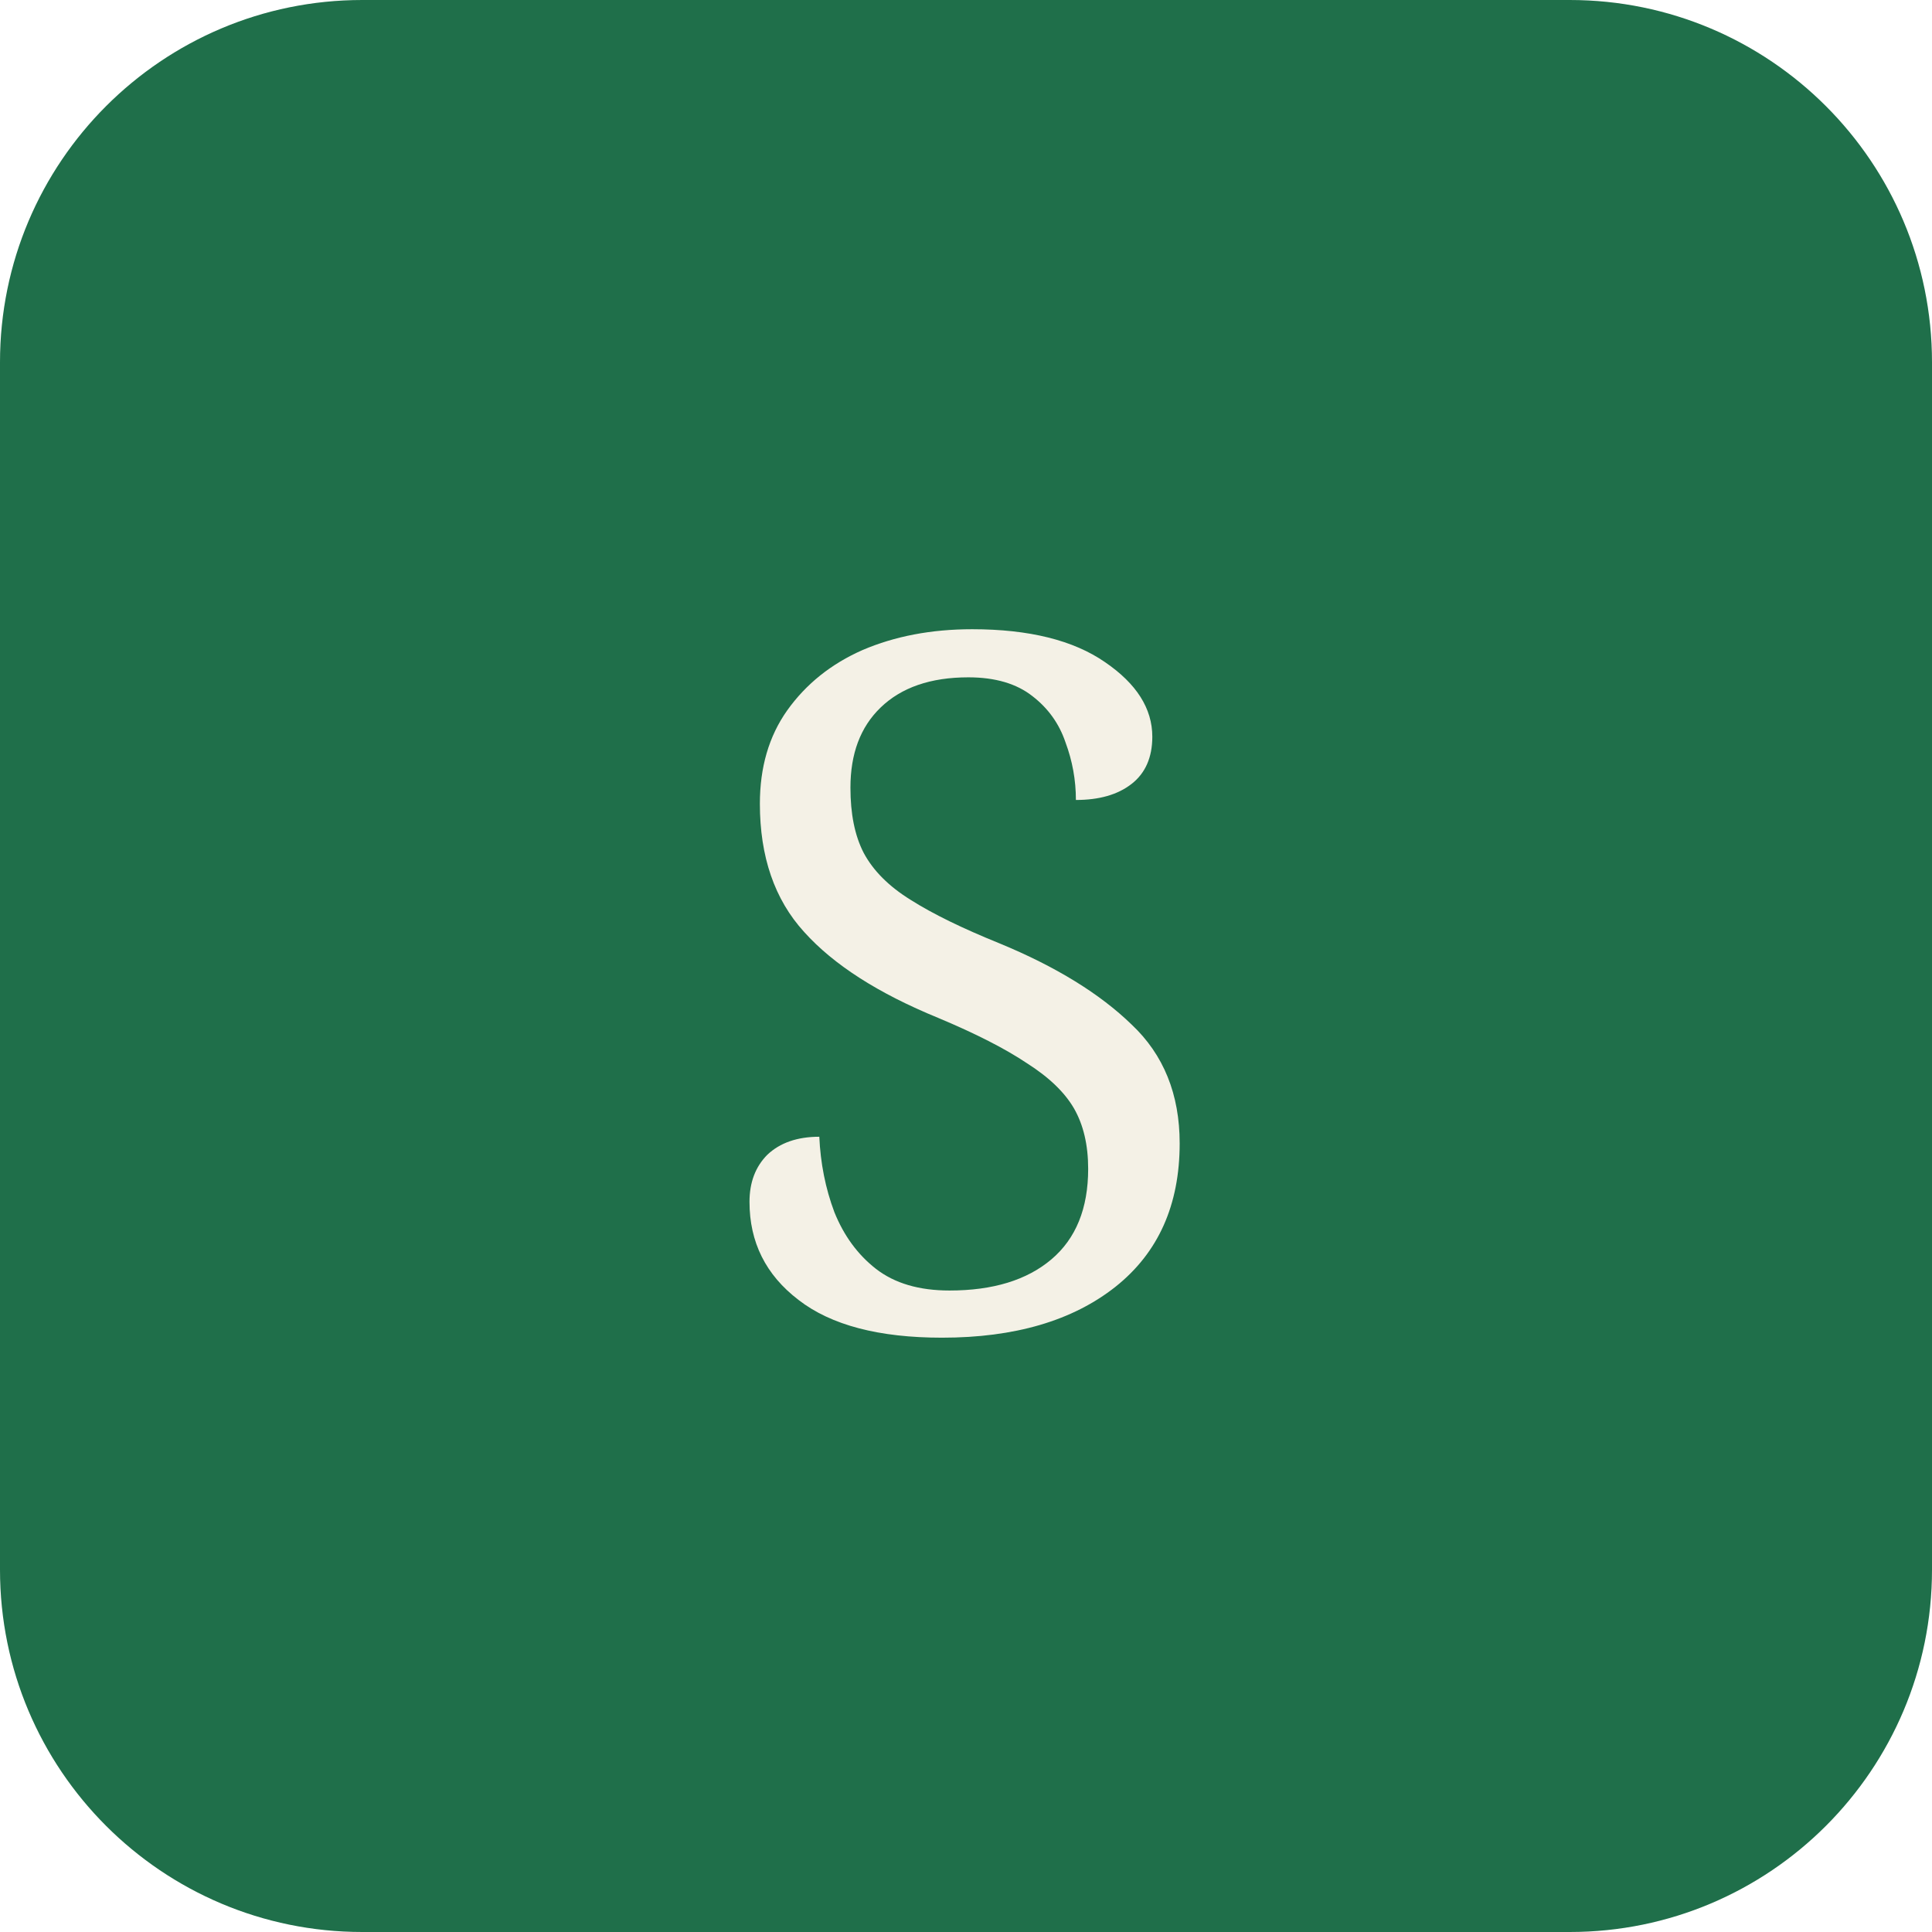
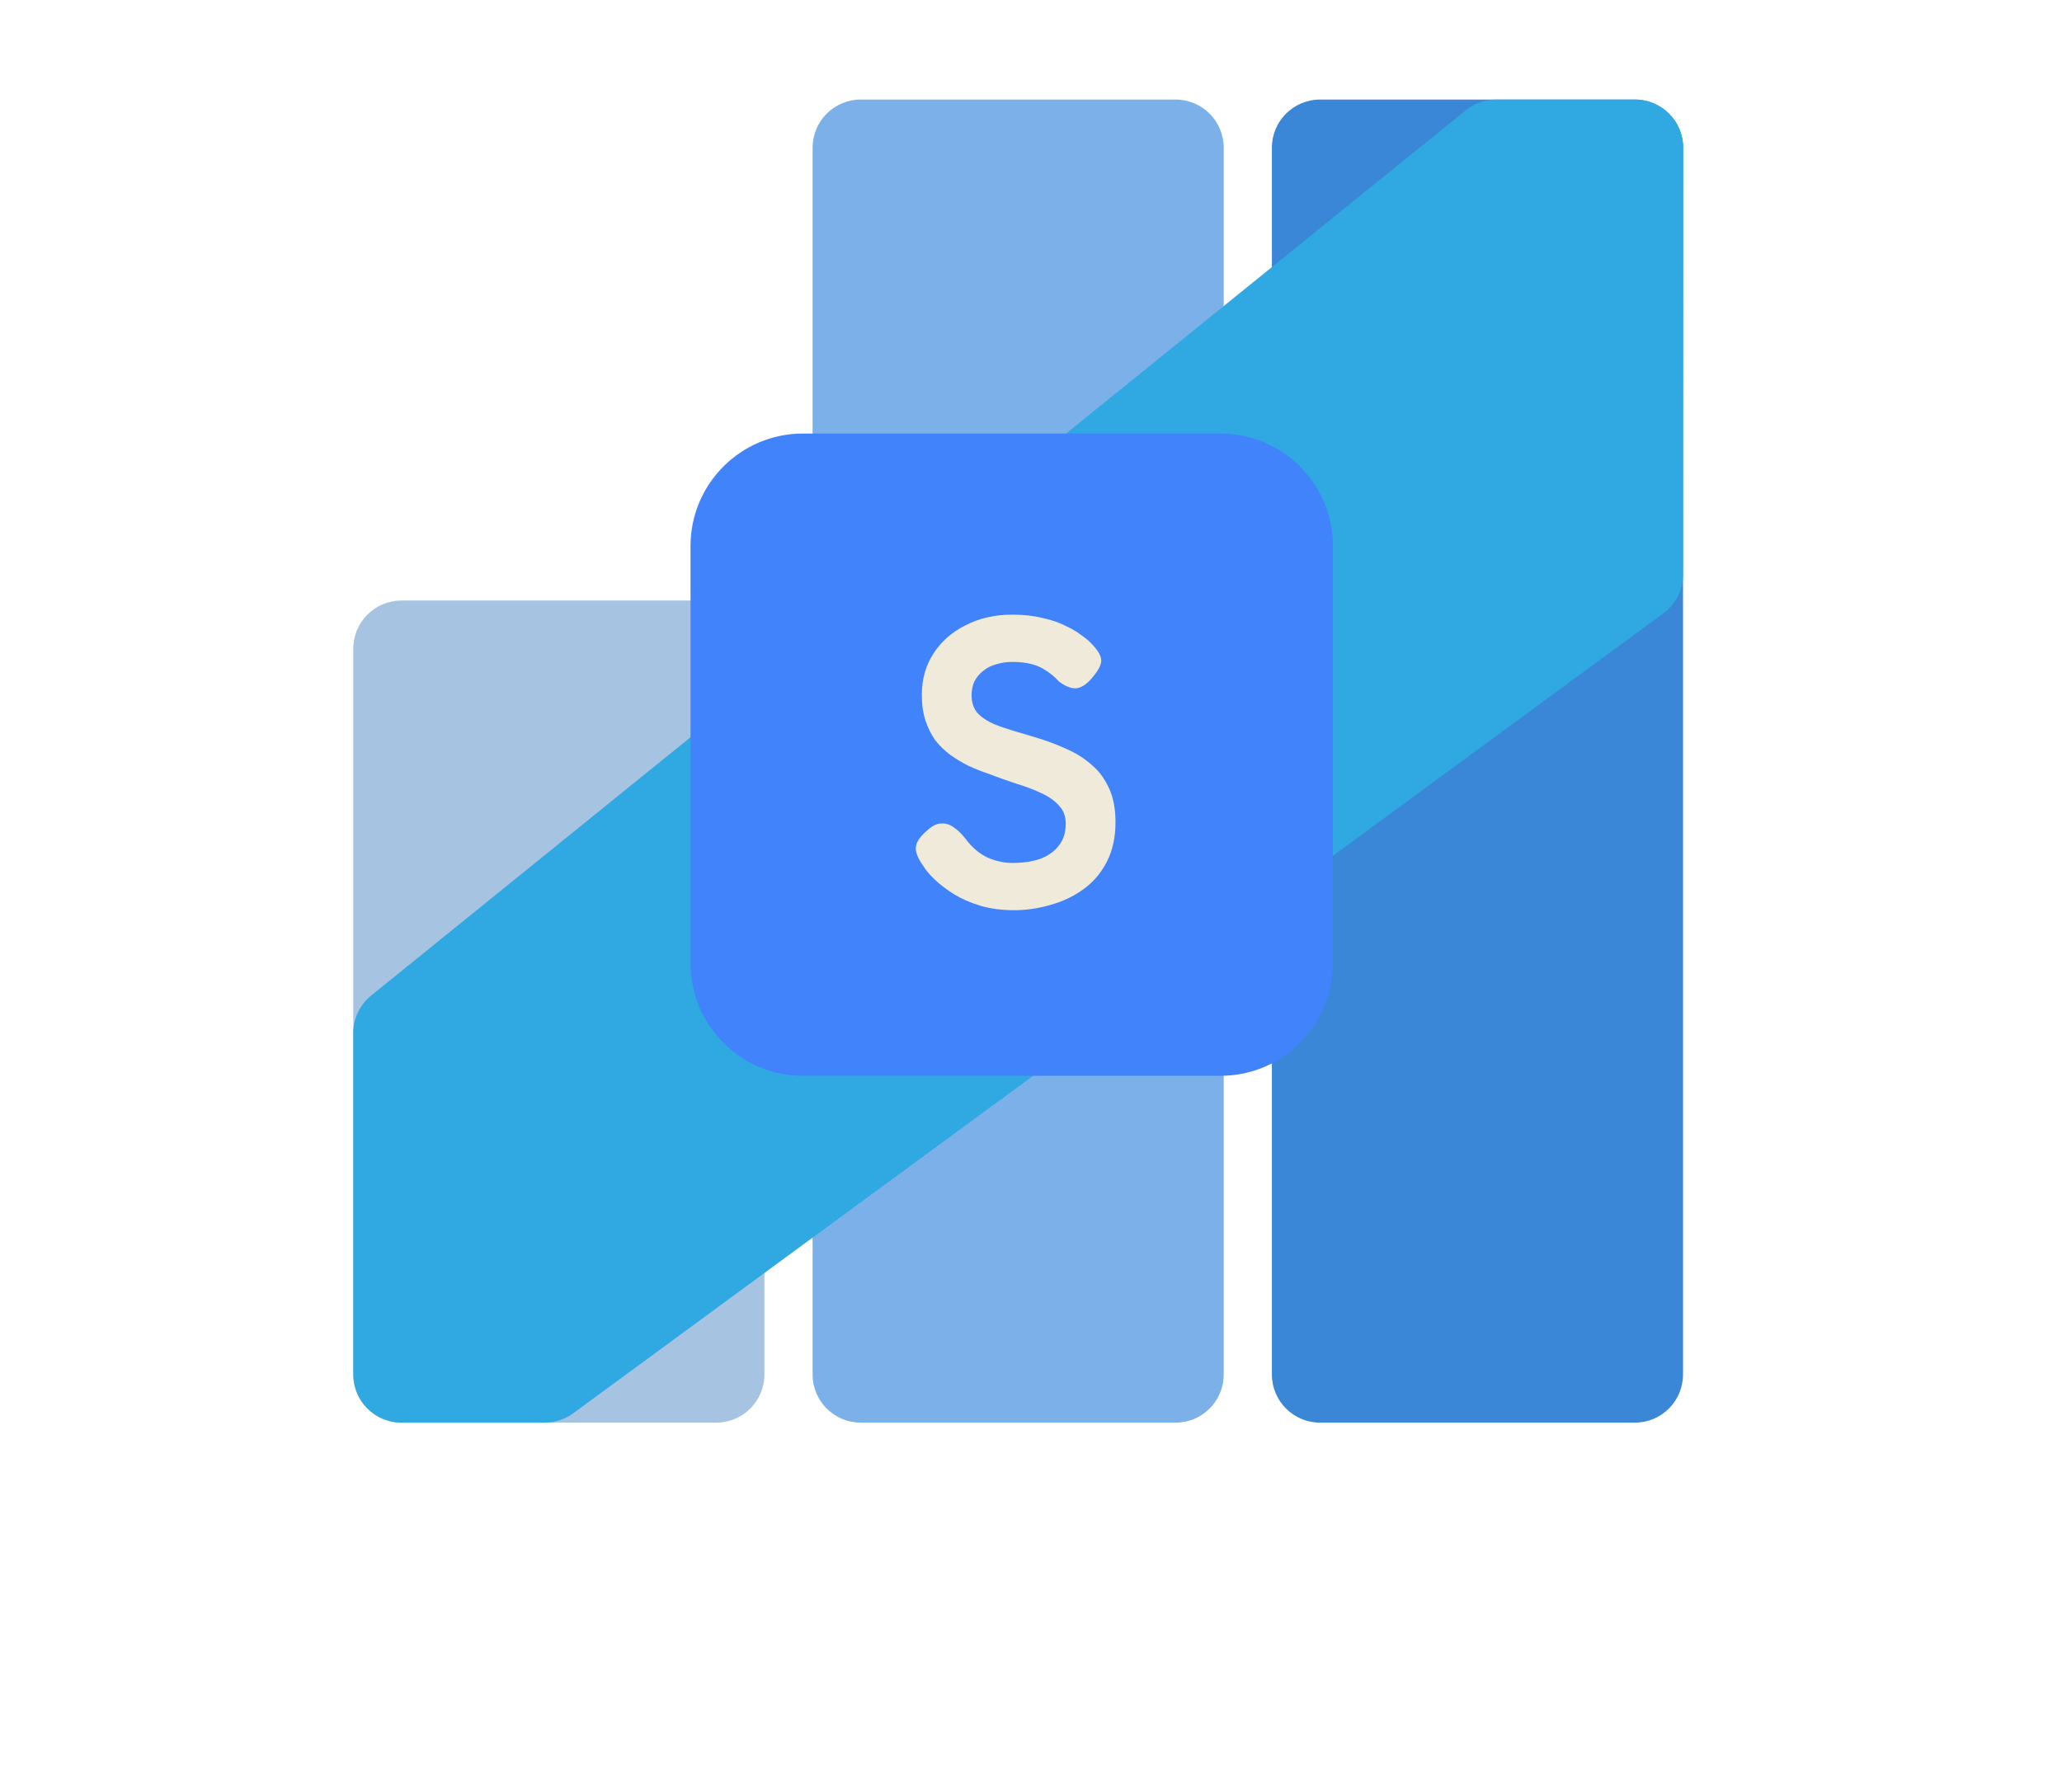
- <svg xmlns="http://www.w3.org/2000/svg" viewBox="0 0 32 32">
-   <rect width="32" height="32" rx="6" fill="#1f6f4a" />
-   <text x="16" y="22" text-anchor="middle" font-size="16" font-family="Georgia, serif" fill="#f4f1e6">S</text>
+ <svg xmlns="http://www.w3.org/2000/svg" width="558" height="485" viewBox="0 0 558 558" fill="none">
+   <rect x="68" y="187" width="128" height="256" rx="15" fill="#A6C3E2" />
+   <rect x="211" y="31" width="128" height="412" rx="15" fill="#7BB0E9" />
+   <rect x="354" y="31" width="128" height="412" rx="15" fill="#3A86D7" />
+   <path d="M68 321.66C68 317.131 70.046 312.845 73.567 309.997L414.374 34.337C417.044 32.178 420.374 31 423.807 31L467.075 31C475.363 31 482.08 37.721 482.075 46.008L482.004 178.907C482.002 183.681 479.728 188.168 475.879 190.992L136.462 440.093C133.888 441.982 130.779 443 127.587 443L83 443C74.716 443 68 436.284 68 428L68 321.66Z" fill="#30A9E2" />
+   <rect x="173" y="135" width="200" height="200" rx="35" fill="#4183FA" />
+   <path d="M273.688 283.432C269.848 283.432 266.349 282.963 263.192 282.024C260.12 281.085 257.389 279.891 255 278.44C252.696 276.989 250.733 275.496 249.112 273.96C247.491 272.424 246.296 271.016 245.528 269.736C244.419 268.2 243.693 266.835 243.352 265.64C243.011 264.445 243.096 263.293 243.608 262.184C244.205 260.989 245.272 259.752 246.808 258.472C248.344 257.107 249.752 256.424 251.032 256.424C252.397 256.339 253.677 256.723 254.872 257.576C256.152 258.429 257.389 259.624 258.584 261.16C260.632 263.891 262.936 265.853 265.496 267.048C268.056 268.157 270.616 268.712 273.176 268.712C276.504 268.712 279.405 268.285 281.88 267.432C284.355 266.493 286.275 265.128 287.64 263.336C289.091 261.544 289.816 259.24 289.816 256.424C289.816 254.12 289.091 252.243 287.64 250.792C286.275 249.256 284.44 247.976 282.136 246.952C279.832 245.843 277.229 244.861 274.328 244.008C271.512 243.069 268.653 242.045 265.752 240.936C263.704 240.253 261.656 239.443 259.608 238.504C257.56 237.48 255.64 236.328 253.848 235.048C252.141 233.768 250.605 232.275 249.24 230.568C247.96 228.776 246.936 226.728 246.168 224.424C245.4 222.12 245.016 219.432 245.016 216.36C245.016 211.496 246.211 207.229 248.6 203.56C250.989 199.805 254.317 196.861 258.584 194.728C262.851 192.509 267.715 191.4 273.176 191.4C276.675 191.4 279.789 191.741 282.52 192.424C285.336 193.021 287.725 193.832 289.688 194.856C291.736 195.795 293.4 196.776 294.68 197.8C296.045 198.739 297.027 199.549 297.624 200.232C299.587 202.195 300.653 203.859 300.824 205.224C301.08 206.504 300.312 208.253 298.52 210.472C296.728 212.776 294.979 214.056 293.272 214.312C291.651 214.483 289.816 213.8 287.768 212.264C286.403 210.813 285.037 209.661 283.672 208.808C282.307 207.869 280.771 207.187 279.064 206.76C277.443 206.333 275.437 206.12 273.048 206.12C271.341 206.12 269.677 206.376 268.056 206.888C266.52 207.315 265.197 207.997 264.088 208.936C262.979 209.789 262.083 210.856 261.4 212.136C260.803 213.416 260.504 214.867 260.504 216.488C260.504 218.707 261.101 220.541 262.296 221.992C263.576 223.357 265.283 224.509 267.416 225.448C269.549 226.301 271.939 227.112 274.584 227.88C277.229 228.648 279.917 229.459 282.648 230.312C285.464 231.251 288.237 232.36 290.968 233.64C293.699 234.92 296.131 236.541 298.264 238.504C300.397 240.381 302.104 242.771 303.384 245.672C304.664 248.488 305.304 251.944 305.304 256.04C305.304 260.733 304.408 264.829 302.616 268.328C300.824 271.827 298.392 274.685 295.32 276.904C292.248 279.123 288.835 280.744 285.08 281.768C281.325 282.877 277.528 283.432 273.688 283.432Z" fill="#F0EADA" />
</svg>
